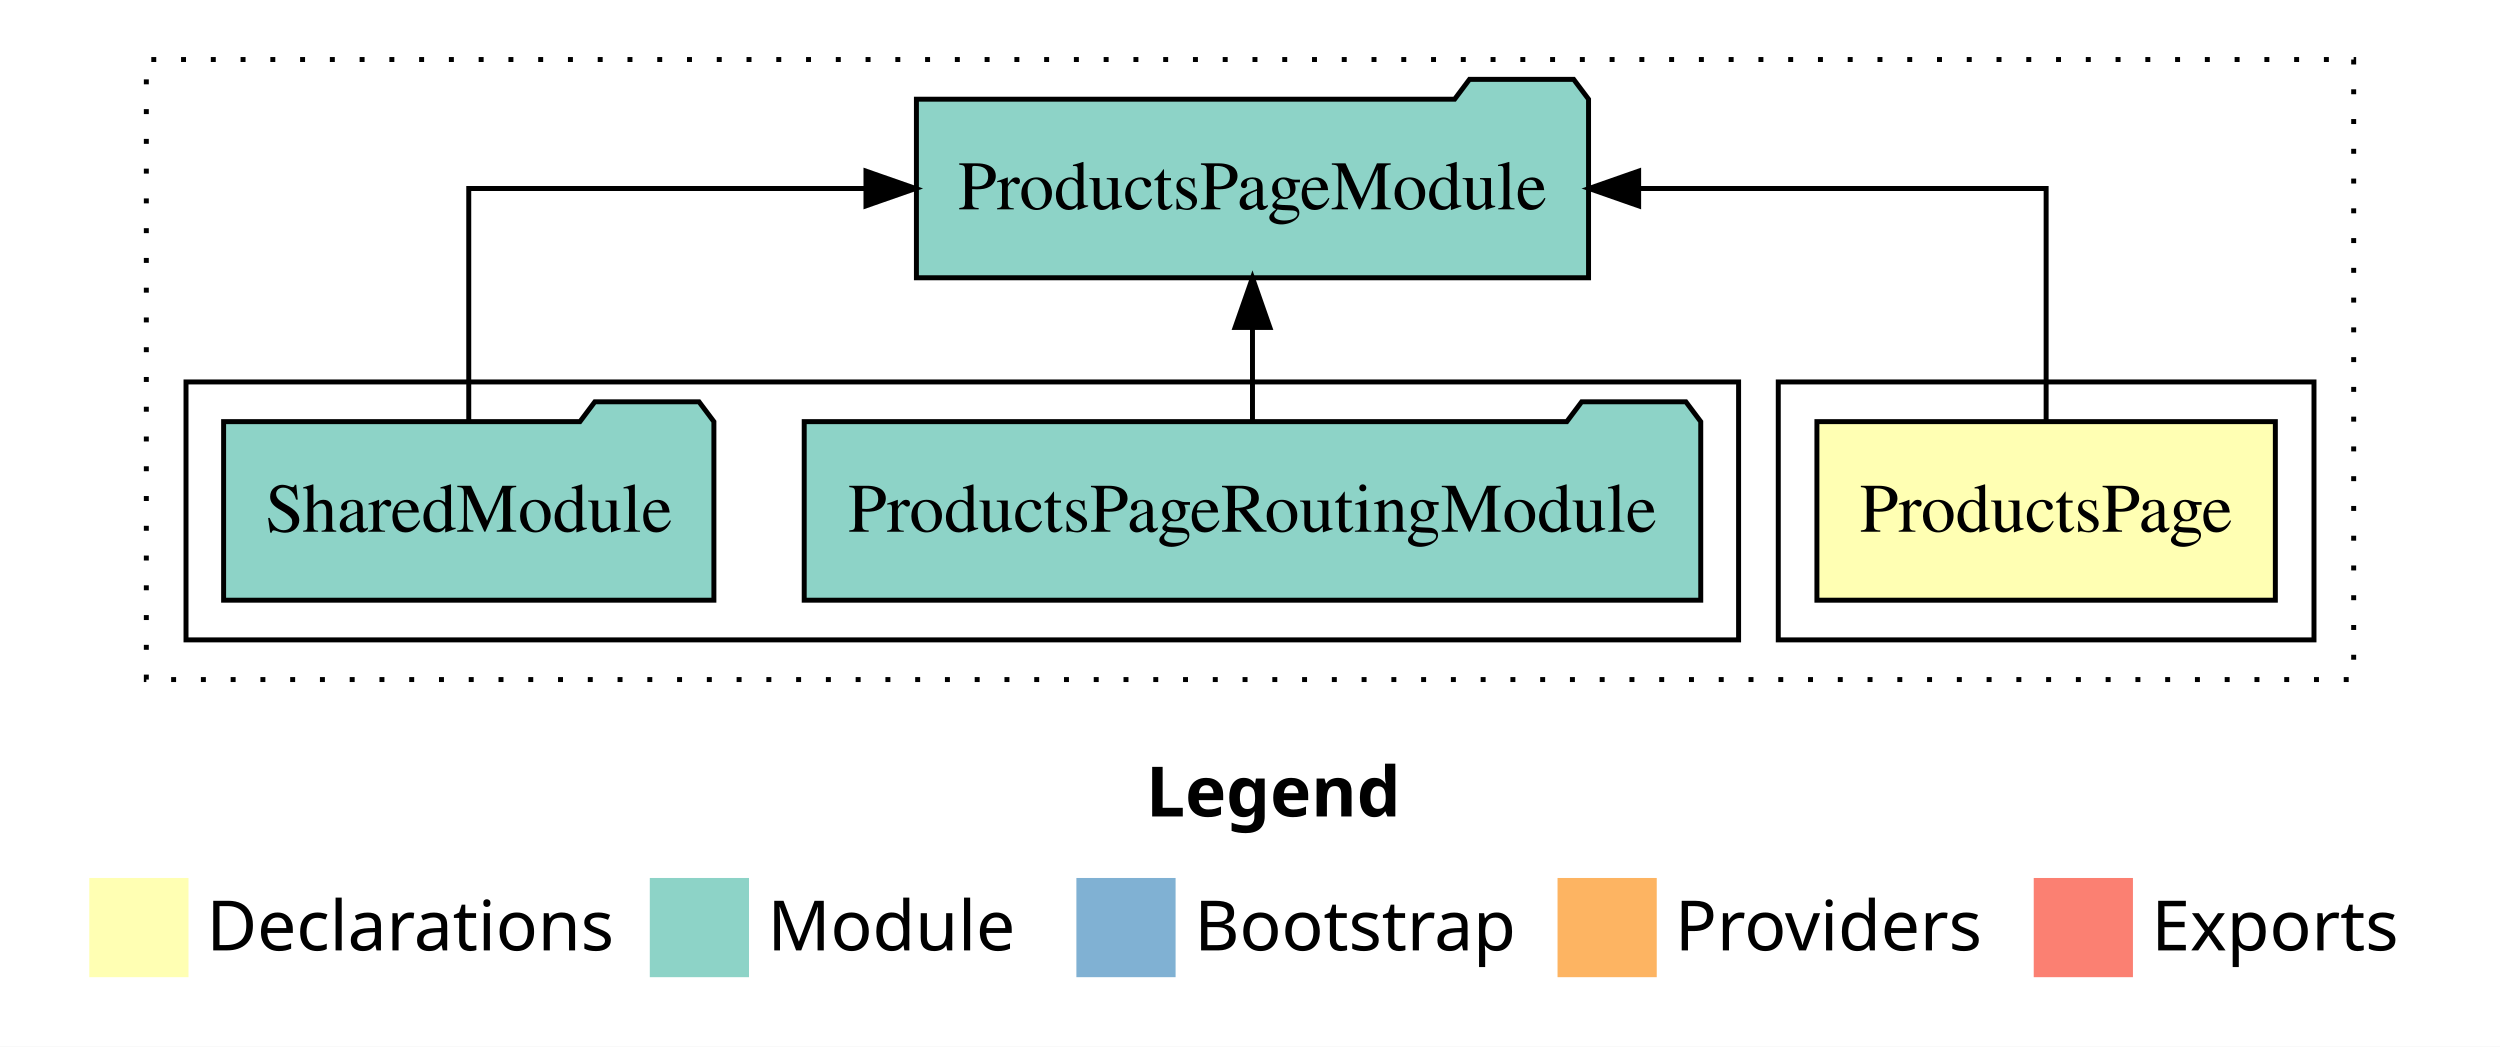
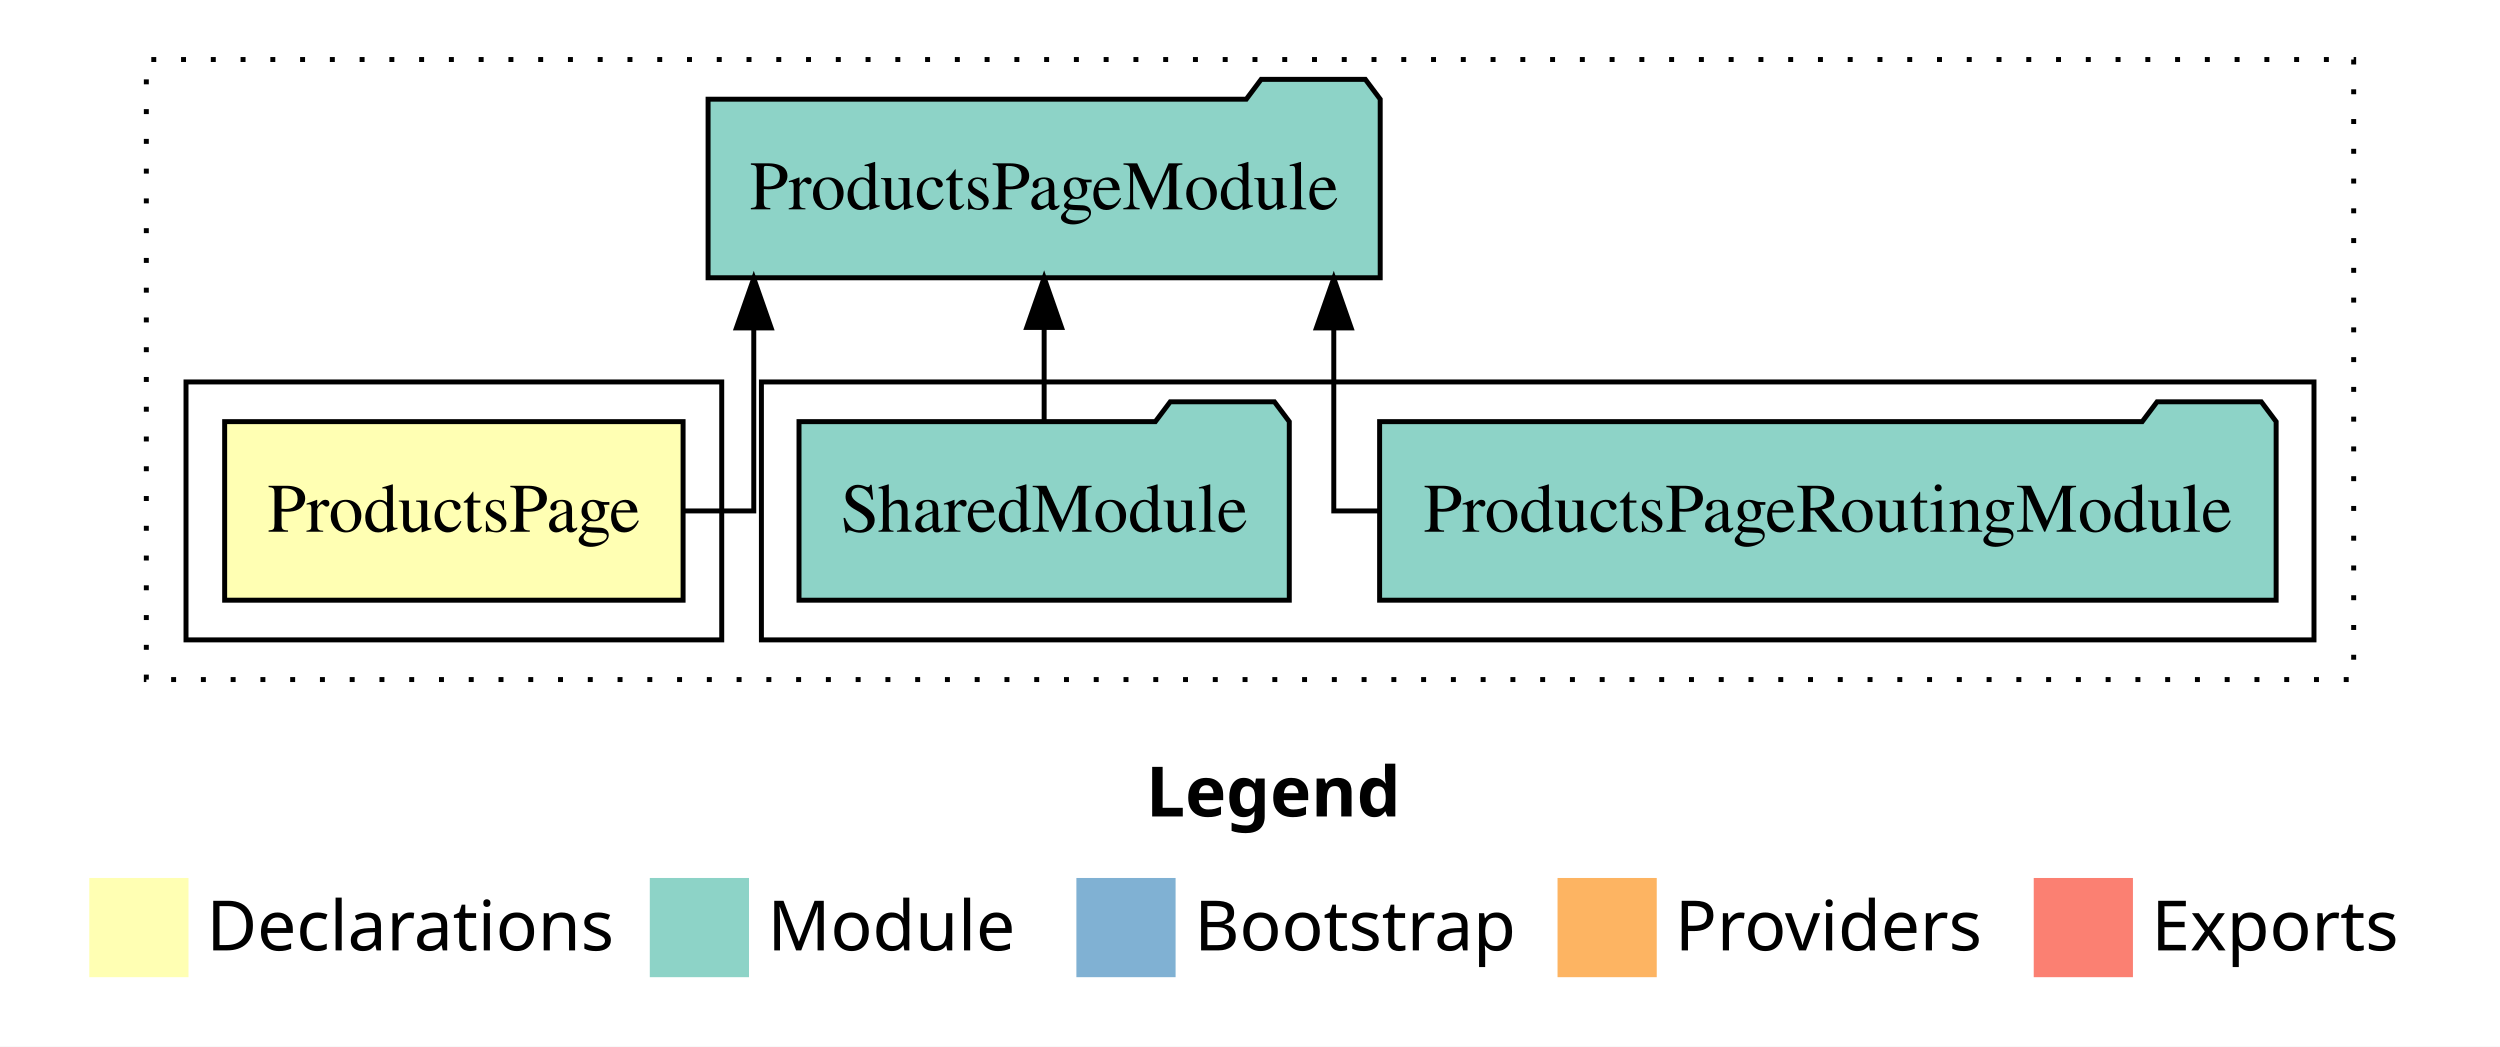
<svg xmlns="http://www.w3.org/2000/svg" width="504pt" height="211pt" viewBox="0.00 0.00 504.00 211.00">
  <g id="graph0" class="graph" transform="scale(1 1) rotate(0) translate(4 207)">
    <polygon fill="white" stroke="transparent" points="-4,4 -4,-207 500,-207 500,4 -4,4" />
    <text text-anchor="start" x="227.01" y="-42.4" font-family="sans-serif" font-weight="bold" font-size="14.00">Legend</text>
    <polygon fill="#ffffb3" stroke="transparent" points="14,-10 14,-30 34,-30 34,-10 14,-10" />
    <text text-anchor="start" x="37.63" y="-15.4" font-family="sans-serif" font-size="14.00">  Declarations</text>
    <polygon fill="#8dd3c7" stroke="transparent" points="127,-10 127,-30 147,-30 147,-10 127,-10" />
    <text text-anchor="start" x="150.73" y="-15.4" font-family="sans-serif" font-size="14.00">  Module</text>
    <polygon fill="#80b1d3" stroke="transparent" points="213,-10 213,-30 233,-30 233,-10 213,-10" />
    <text text-anchor="start" x="236.78" y="-15.4" font-family="sans-serif" font-size="14.00">  Bootstrap</text>
    <polygon fill="#fdb462" stroke="transparent" points="310,-10 310,-30 330,-30 330,-10 310,-10" />
    <text text-anchor="start" x="333.67" y="-15.4" font-family="sans-serif" font-size="14.00">  Providers</text>
    <polygon fill="#fb8072" stroke="transparent" points="406,-10 406,-30 426,-30 426,-10 406,-10" />
    <text text-anchor="start" x="429.73" y="-15.4" font-family="sans-serif" font-size="14.00">  Exports</text>
    <g id="clust1" class="cluster">
      <polygon fill="none" stroke="black" stroke-dasharray="1,5" points="25.5,-70 25.5,-195 470.5,-195 470.5,-70 25.5,-70" />
    </g>
+     <g id="clust4" class="cluster">
+       <polygon fill="none" stroke="black" points="149.5,-78 149.5,-130 462.5,-130 462.5,-78 149.5,-78" />
+     </g>
    <g id="clust2" class="cluster">
-       <polygon fill="none" stroke="black" points="354.5,-78 354.5,-130 462.5,-130 462.5,-78 354.5,-78" />
-     </g>
-     <g id="clust4" class="cluster">
-       <polygon fill="none" stroke="black" points="33.5,-78 33.5,-130 346.5,-130 346.5,-78 33.5,-78" />
+       <polygon fill="none" stroke="black" points="33.5,-78 33.5,-130 141.5,-130 141.5,-78 33.5,-78" />
    </g>
    <g id="node1" class="node">
-       <polygon fill="#ffffb3" stroke="black" points="454.71,-122 362.29,-122 362.29,-86 454.71,-86 454.71,-122" />
-       <text text-anchor="middle" x="408.5" y="-99.8" font-family="Times,serif" font-size="14.00">ProductsPage</text>
+       <polygon fill="#ffffb3" stroke="black" points="133.71,-122 41.29,-122 41.29,-86 133.71,-86 133.71,-122" />
+       <text text-anchor="middle" x="87.5" y="-99.8" font-family="Times,serif" font-size="14.00">ProductsPage</text>
    </g>
    <g id="node2" class="node">
-       <polygon fill="#8dd3c7" stroke="black" points="316.25,-187 313.25,-191 292.25,-191 289.25,-187 180.75,-187 180.75,-151 316.25,-151 316.25,-187" />
-       <text text-anchor="middle" x="248.5" y="-164.8" font-family="Times,serif" font-size="14.00">ProductsPageModule</text>
+       <polygon fill="#8dd3c7" stroke="black" points="274.25,-187 271.25,-191 250.25,-191 247.25,-187 138.75,-187 138.75,-151 274.25,-151 274.25,-187" />
+       <text text-anchor="middle" x="206.5" y="-164.8" font-family="Times,serif" font-size="14.00">ProductsPageModule</text>
    </g>
    <g id="edge1" class="edge">
-       <path fill="none" stroke="black" d="M408.5,-122.11C408.5,-141.34 408.5,-169 408.5,-169 408.5,-169 326.35,-169 326.35,-169" />
-       <polygon fill="black" stroke="black" points="326.35,-165.5 316.35,-169 326.35,-172.5 326.35,-165.5" />
+       <path fill="none" stroke="black" d="M133.63,-104C141.9,-104 147.96,-104 147.96,-104 147.96,-104 147.96,-140.89 147.96,-140.89" />
+       <polygon fill="black" stroke="black" points="144.46,-140.89 147.96,-150.89 151.46,-140.89 144.46,-140.89" />
    </g>
    <g id="node3" class="node">
-       <polygon fill="#8dd3c7" stroke="black" points="338.87,-122 335.87,-126 314.87,-126 311.87,-122 158.13,-122 158.13,-86 338.87,-86 338.87,-122" />
-       <text text-anchor="middle" x="248.5" y="-99.8" font-family="Times,serif" font-size="14.00">ProductsPageRoutingModule</text>
+       <polygon fill="#8dd3c7" stroke="black" points="454.87,-122 451.87,-126 430.87,-126 427.87,-122 274.13,-122 274.13,-86 454.87,-86 454.87,-122" />
+       <text text-anchor="middle" x="364.5" y="-99.8" font-family="Times,serif" font-size="14.00">ProductsPageRoutingModule</text>
    </g>
    <g id="edge2" class="edge">
-       <path fill="none" stroke="black" d="M248.5,-122.11C248.5,-122.11 248.5,-140.99 248.5,-140.99" />
-       <polygon fill="black" stroke="black" points="245,-140.99 248.5,-150.99 252,-140.99 245,-140.99" />
+       <path fill="none" stroke="black" d="M274.08,-104C268.39,-104 264.89,-104 264.89,-104 264.89,-104 264.89,-140.89 264.89,-140.89" />
+       <polygon fill="black" stroke="black" points="261.39,-140.89 264.89,-150.89 268.39,-140.89 261.39,-140.89" />
    </g>
    <g id="node4" class="node">
-       <polygon fill="#8dd3c7" stroke="black" points="139.92,-122 136.92,-126 115.92,-126 112.92,-122 41.08,-122 41.08,-86 139.92,-86 139.92,-122" />
-       <text text-anchor="middle" x="90.5" y="-99.8" font-family="Times,serif" font-size="14.00">SharedModule</text>
+       <polygon fill="#8dd3c7" stroke="black" points="255.92,-122 252.92,-126 231.92,-126 228.92,-122 157.08,-122 157.08,-86 255.92,-86 255.92,-122" />
+       <text text-anchor="middle" x="206.5" y="-99.8" font-family="Times,serif" font-size="14.00">SharedModule</text>
    </g>
    <g id="edge3" class="edge">
-       <path fill="none" stroke="black" d="M90.5,-122.11C90.5,-141.34 90.5,-169 90.5,-169 90.5,-169 170.58,-169 170.58,-169" />
-       <polygon fill="black" stroke="black" points="170.58,-172.5 180.58,-169 170.58,-165.5 170.58,-172.5" />
+       <path fill="none" stroke="black" d="M206.5,-122.11C206.5,-122.11 206.5,-140.99 206.5,-140.99" />
+       <polygon fill="black" stroke="black" points="203,-140.99 206.5,-150.99 210,-140.99 203,-140.99" />
    </g>
  </g>
</svg>
